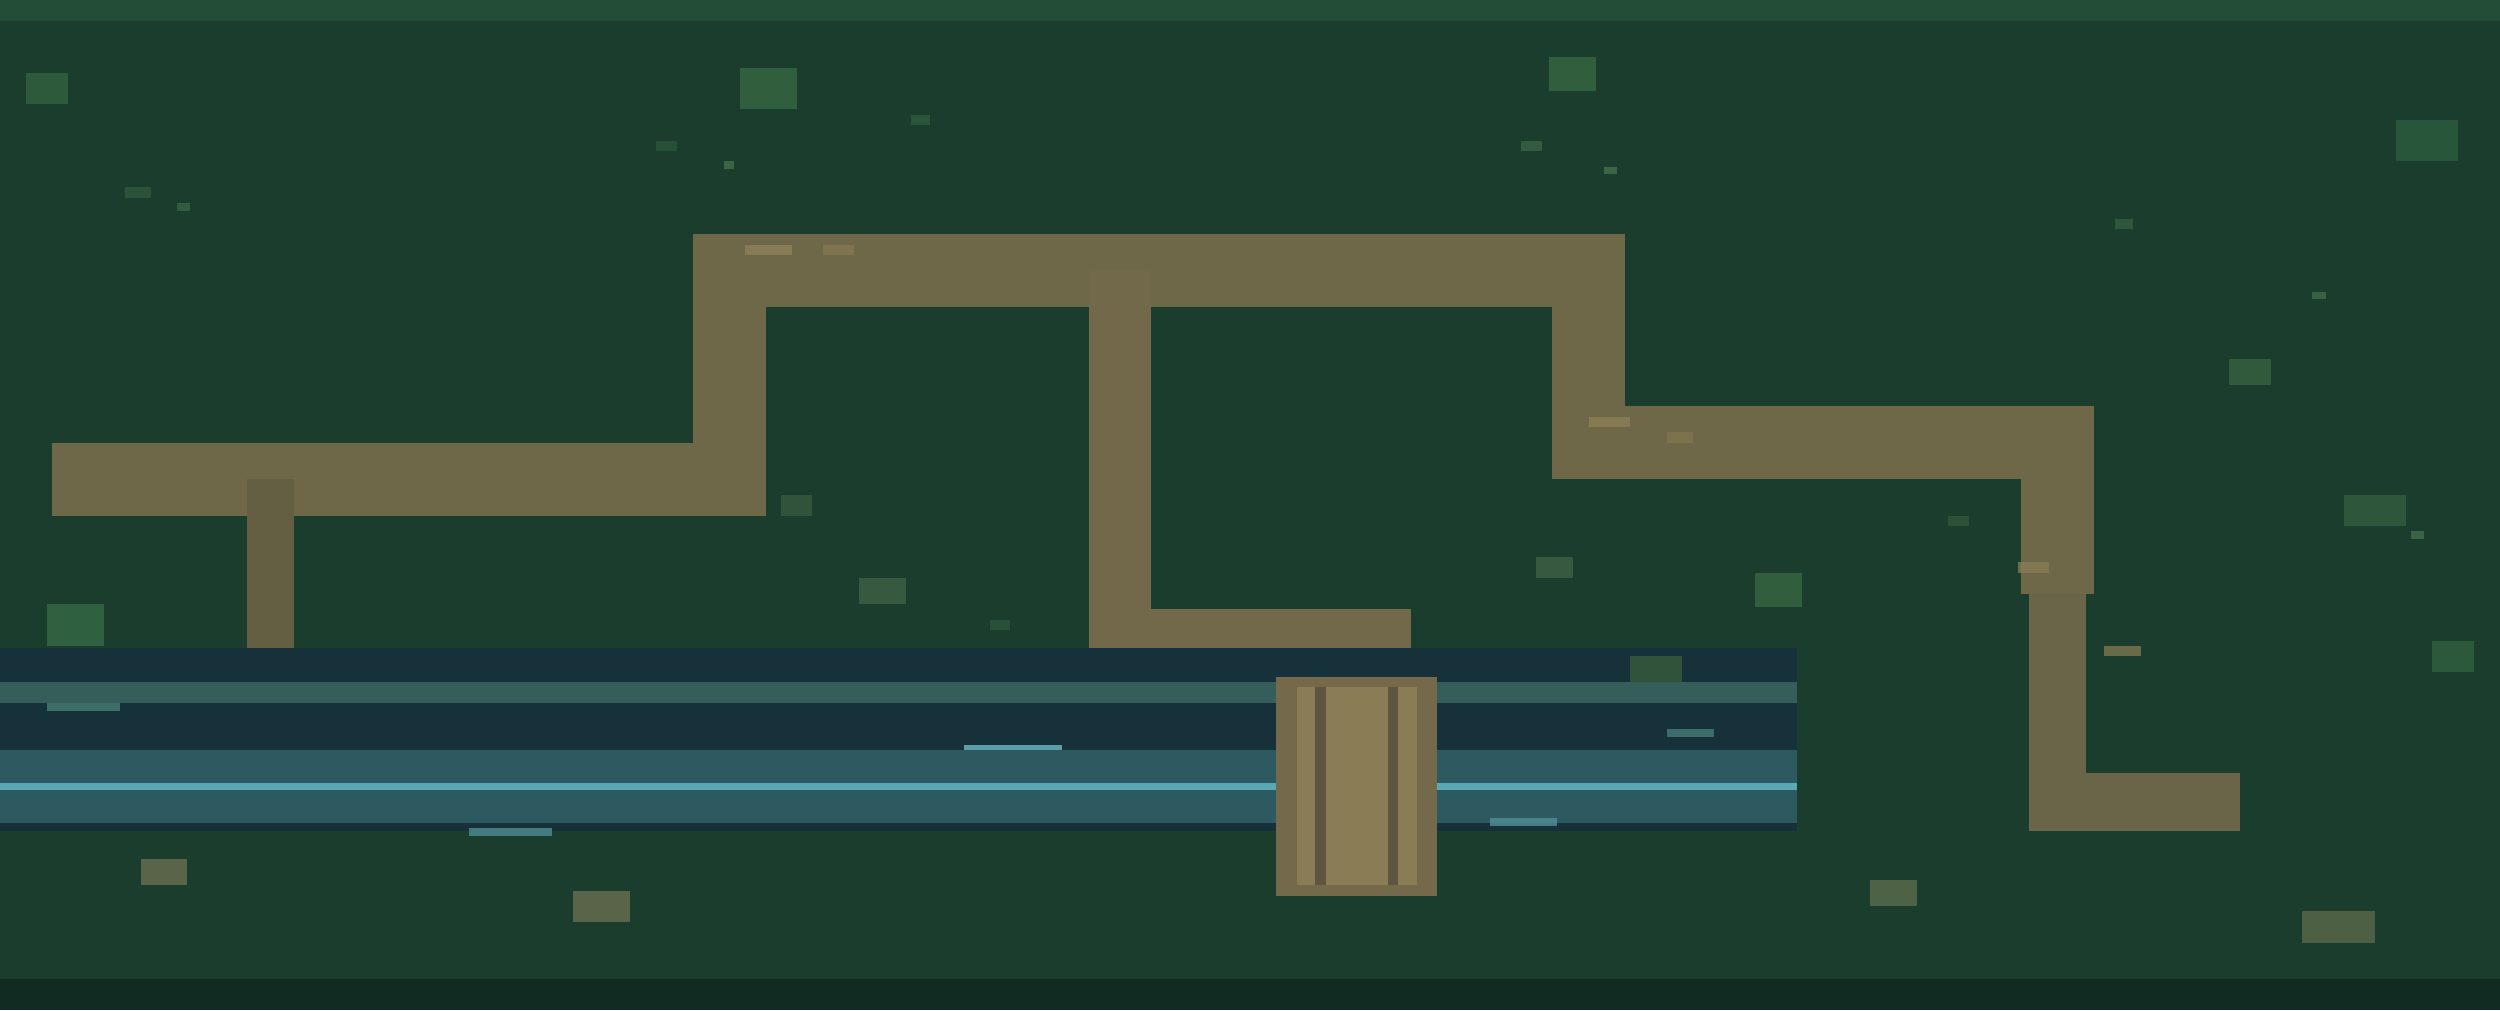
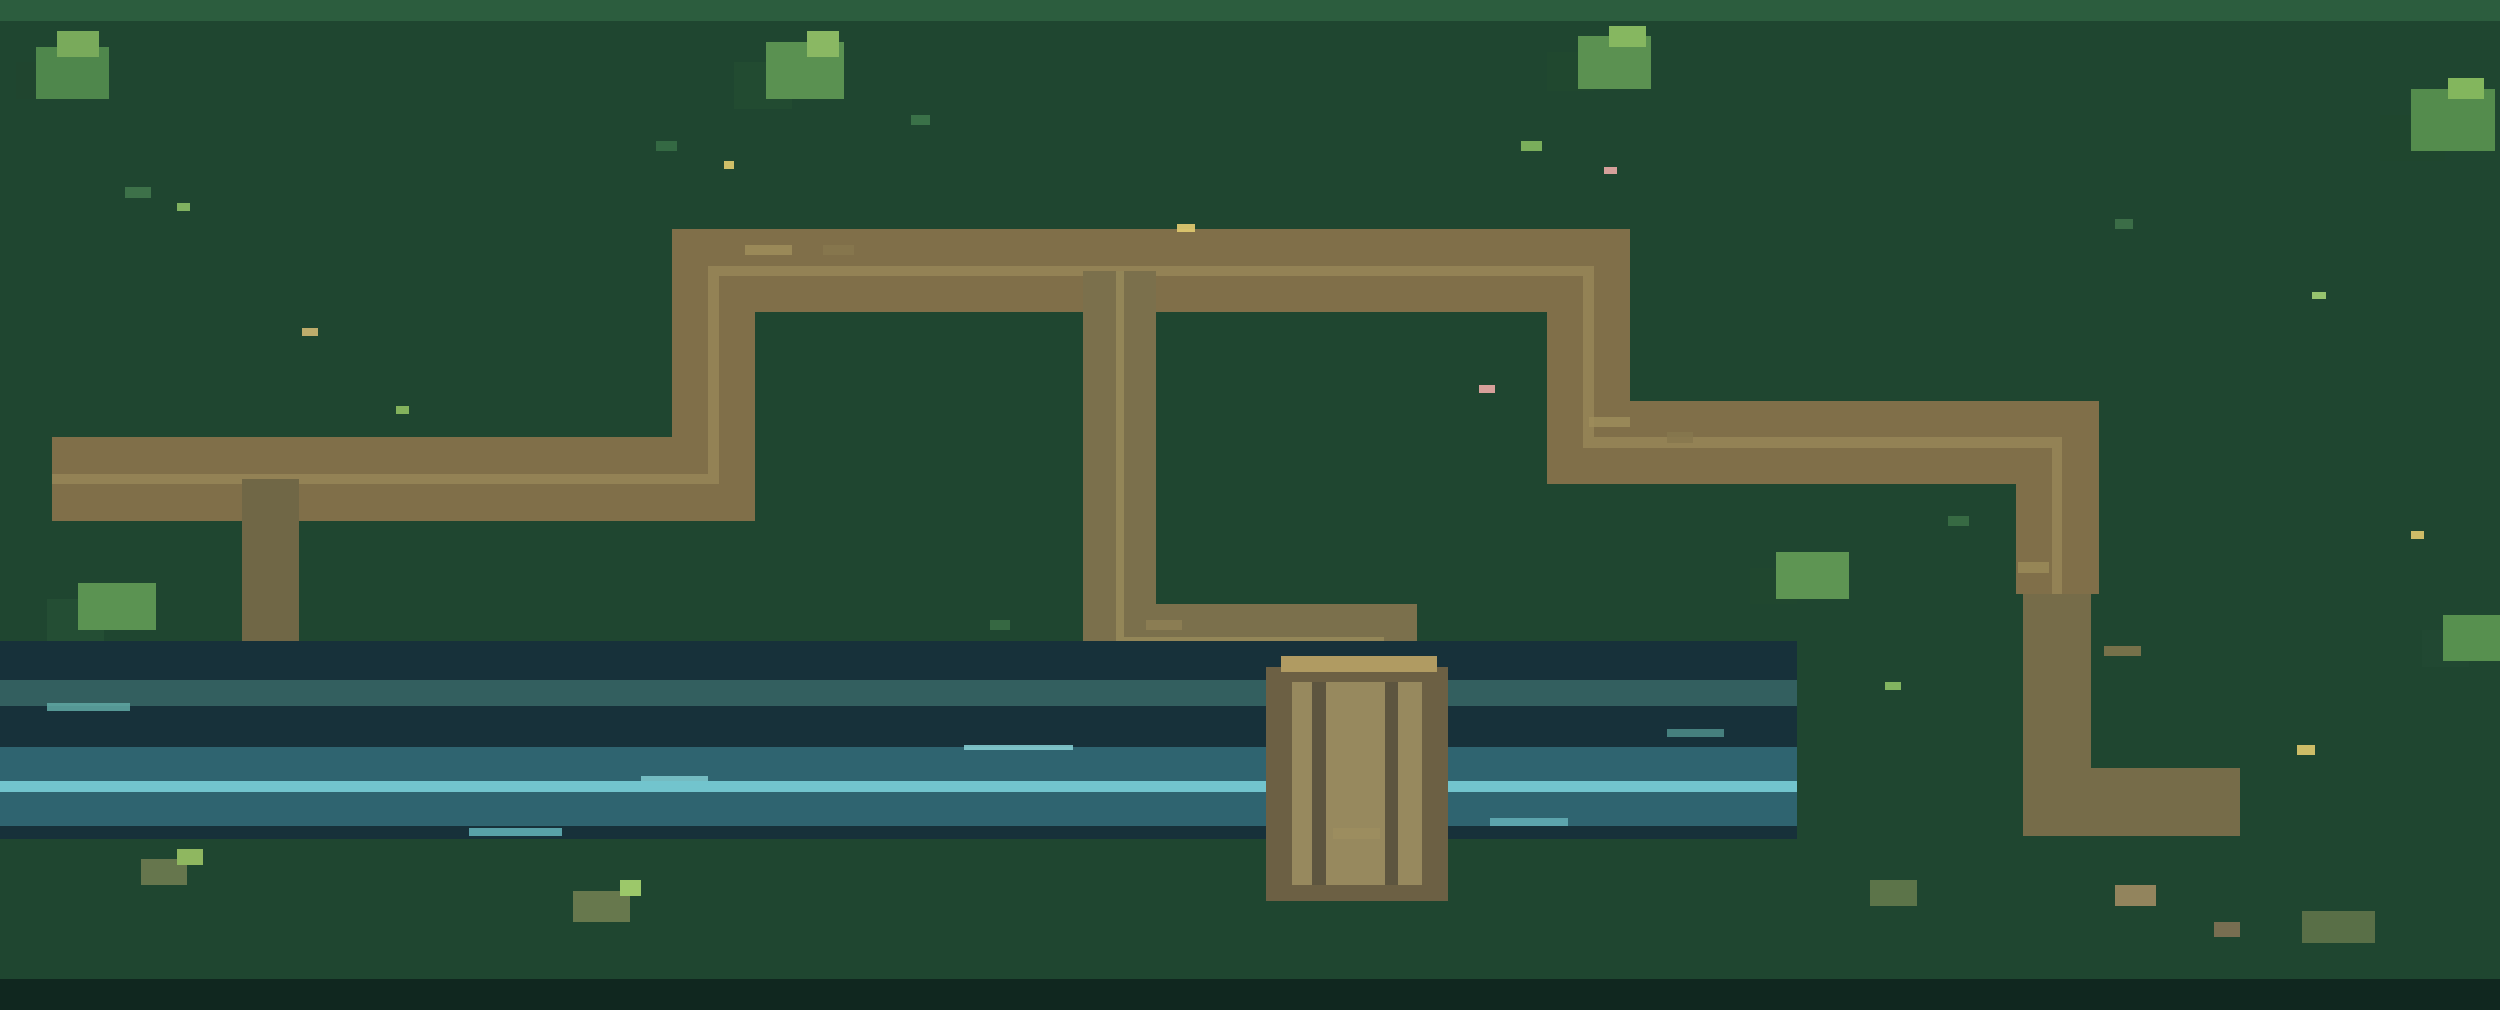
<svg xmlns="http://www.w3.org/2000/svg" width="960" height="388" viewBox="0 0 960 388" shape-rendering="crispEdges">
  <rect width="960" height="388" fill="#173629" />
-   <rect x="0" y="0" width="960" height="388" fill="#1b3d2d" />
-   <rect x="0" y="0" width="960" height="8" fill="#244d38" />
-   <rect x="0" y="376" width="960" height="12" fill="#112b22" />
-   <path d="M20 184 H280 V104 H430 H610 V170 H790 V228" fill="none" stroke="#6f6848" stroke-width="28" />
-   <path d="M430 104 V246 H530 V318" fill="none" stroke="#71694a" stroke-width="24" />
-   <path d="M790 228 V308 H860" fill="none" stroke="#6a6548" stroke-width="22" />
-   <path d="M104 184 V260" fill="none" stroke="#645f43" stroke-width="18" />
-   <path d="M0 284 H690" fill="none" stroke="#17313a" stroke-width="70" />
-   <path d="M0 266 H690" fill="none" stroke="#355e5b" stroke-width="8" />
-   <path d="M0 302 H690" fill="none" stroke="#2d5960" stroke-width="28" />
-   <path d="M0 302 H690" fill="none" stroke="#5aa8b3" stroke-width="3" />
-   <rect x="490" y="260" width="62" height="84" fill="#75694b" />
-   <rect x="498" y="264" width="46" height="76" fill="#8a7d56" />
-   <rect x="505" y="264" width="4" height="76" fill="#5d553f" />
-   <rect x="533" y="264" width="4" height="76" fill="#5d553f" />
-   <rect x="10" y="28" width="16" height="12" fill="#2d5a3b" />
-   <rect x="284" y="26" width="22" height="16" fill="#315f3d" />
-   <rect x="595" y="22" width="18" height="13" fill="#315e3d" />
-   <rect x="920" y="46" width="24" height="16" fill="#28563a" />
-   <rect x="18" y="232" width="22" height="16" fill="#2f6141" />
-   <rect x="674" y="220" width="18" height="13" fill="#315e3d" />
-   <rect x="934" y="246" width="16" height="12" fill="#2c593b" />
-   <rect x="300" y="190" width="12" height="8" fill="#31523b" />
-   <rect x="330" y="222" width="18" height="10" fill="#36593f" />
-   <rect x="590" y="214" width="14" height="8" fill="#36593f" />
-   <rect x="626" y="252" width="20" height="10" fill="#31523b" />
-   <rect x="856" y="138" width="16" height="10" fill="#315a3d" />
-   <rect x="900" y="190" width="24" height="12" fill="#2d563b" />
-   <rect x="54" y="330" width="18" height="10" fill="#596448" />
-   <rect x="220" y="342" width="22" height="12" fill="#596448" />
-   <rect x="718" y="338" width="18" height="10" fill="#4e6245" />
-   <rect x="884" y="350" width="28" height="12" fill="#4d6044" />
-   <g opacity="0.72">
-     <rect x="48" y="72" width="10" height="4" fill="#315b3f" />
-     <rect x="68" y="78" width="5" height="3" fill="#3a6646" />
-     <rect x="252" y="54" width="8" height="4" fill="#2b573c" />
-     <rect x="278" y="62" width="4" height="3" fill="#46734d" />
-     <rect x="350" y="44" width="7" height="4" fill="#315d40" />
-     <rect x="584" y="54" width="8" height="4" fill="#3a6645" />
-     <rect x="616" y="64" width="5" height="3" fill="#48754f" />
-     <rect x="812" y="84" width="7" height="4" fill="#335f41" />
-     <rect x="888" y="112" width="5" height="3" fill="#426f4b" />
-     <rect x="748" y="198" width="8" height="4" fill="#315a3d" />
-     <rect x="926" y="204" width="5" height="3" fill="#44714c" />
-     <rect x="380" y="238" width="8" height="4" fill="#2e573c" />
+   <rect x="0" y="0" width="960" height="388" fill="#1f4630" />
+   <rect x="0" y="0" width="960" height="8" fill="#2c5d3e" />
+   <rect x="0" y="376" width="960" height="12" fill="#10271f" />
+   <path d="M20 184 H274 V104 H438 H610 V170 H790 V228" fill="none" stroke="#806f49" stroke-width="32" />
+   <path d="M20 184 H274 V104 H438 H610 V170 H790 V228" fill="none" stroke="#a3915f" stroke-width="4" opacity="0.55" />
+   <path d="M430 104 V246 H530 V318" fill="none" stroke="#7b704c" stroke-width="28" />
+   <path d="M430 104 V246 H530 V318" fill="none" stroke="#a79763" stroke-width="3" opacity="0.55" />
+   <path d="M790 228 V308 H860" fill="none" stroke="#766c49" stroke-width="26" />
+   <path d="M104 184 V260" fill="none" stroke="#706746" stroke-width="22" />
+   <path d="M0 284 H690" fill="none" stroke="#17313a" stroke-width="76" />
+   <path d="M0 266 H690" fill="none" stroke="#335f5f" stroke-width="10" />
+   <path d="M0 302 H690" fill="none" stroke="#2f6470" stroke-width="30" />
+   <path d="M0 302 H690" fill="none" stroke="#72c4cd" stroke-width="4" />
+   <rect x="486" y="256" width="70" height="90" fill="#6c6044" />
+   <rect x="496" y="262" width="50" height="78" fill="#97895e" />
+   <rect x="504" y="262" width="5" height="78" fill="#5d553f" />
+   <rect x="532" y="262" width="5" height="78" fill="#5d553f" />
+   <rect x="492" y="252" width="60" height="6" fill="#b09b62" />
+   <g>
+     <rect x="6" y="24" width="18" height="14" fill="#20452f" />
+     <rect x="14" y="18" width="28" height="20" fill="#4f874c" />
+     <rect x="22" y="12" width="16" height="10" fill="#79aa5b" />
+     <rect x="282" y="24" width="22" height="18" fill="#224b31" />
+     <rect x="294" y="16" width="30" height="22" fill="#5a9151" />
+     <rect x="310" y="12" width="12" height="10" fill="#8ab863" />
+     <rect x="594" y="20" width="18" height="15" fill="#20482f" />
+     <rect x="606" y="14" width="28" height="20" fill="#5b9151" />
+     <rect x="618" y="10" width="14" height="8" fill="#86b760" />
+     <rect x="914" y="44" width="25" height="18" fill="#1f462e" />
+     <rect x="926" y="34" width="32" height="24" fill="#548c4d" />
+     <rect x="940" y="30" width="14" height="8" fill="#83b65d" />
+     <rect x="18" y="230" width="22" height="16" fill="#244e34" />
+     <rect x="30" y="224" width="30" height="18" fill="#5b9352" />
+     <rect x="672" y="218" width="18" height="14" fill="#20472f" />
+     <rect x="682" y="212" width="28" height="18" fill="#5e9553" />
+     <rect x="930" y="242" width="18" height="14" fill="#214832" />
+     <rect x="938" y="236" width="26" height="18" fill="#57904f" />
  </g>
-   <g opacity="0.76">
-     <rect x="286" y="94" width="18" height="4" fill="#8b8158" />
-     <rect x="316" y="94" width="12" height="4" fill="#82774f" />
-     <rect x="610" y="160" width="16" height="4" fill="#8b8055" />
-     <rect x="640" y="166" width="10" height="4" fill="#80764f" />
-     <rect x="775" y="216" width="12" height="4" fill="#887e54" />
-     <rect x="808" y="248" width="14" height="4" fill="#82784f" />
+   <g opacity="0.94">
+     <rect x="48" y="72" width="10" height="4" fill="#3f744a" />
+     <rect x="68" y="78" width="5" height="3" fill="#86b963" />
+     <rect x="252" y="54" width="8" height="4" fill="#356b44" />
+     <rect x="278" y="62" width="4" height="3" fill="#d9c76b" />
+     <rect x="350" y="44" width="7" height="4" fill="#3c7449" />
+     <rect x="584" y="54" width="8" height="4" fill="#7fb55e" />
+     <rect x="616" y="64" width="5" height="3" fill="#e0a6a0" />
+     <rect x="812" y="84" width="7" height="4" fill="#3d7048" />
+     <rect x="888" y="112" width="5" height="3" fill="#9dcc72" />
+     <rect x="748" y="198" width="8" height="4" fill="#386c44" />
+     <rect x="926" y="204" width="5" height="3" fill="#d8c46a" />
+     <rect x="380" y="238" width="8" height="4" fill="#376a43" />
+     <rect x="116" y="126" width="6" height="3" fill="#c7b36f" />
+     <rect x="152" y="156" width="5" height="3" fill="#89b95f" />
+     <rect x="452" y="86" width="7" height="3" fill="#ddc76f" />
+     <rect x="568" y="148" width="6" height="3" fill="#e2a6a0" />
+     <rect x="724" y="262" width="6" height="3" fill="#88bb63" />
+     <rect x="882" y="286" width="7" height="4" fill="#d8c46a" />
  </g>
  <g opacity="0.82">
-     <rect x="18" y="270" width="28" height="3" fill="#477b75" />
-     <rect x="180" y="318" width="32" height="3" fill="#4d8990" />
-     <rect x="370" y="286" width="38" height="2" fill="#6ab6bd" />
-     <rect x="572" y="314" width="26" height="3" fill="#4f8e95" />
-     <rect x="640" y="280" width="18" height="3" fill="#447a79" />
+     <rect x="286" y="94" width="18" height="4" fill="#a08f5c" />
+     <rect x="316" y="94" width="12" height="4" fill="#87784e" />
+     <rect x="610" y="160" width="16" height="4" fill="#9e8e5c" />
+     <rect x="640" y="166" width="10" height="4" fill="#86784e" />
+     <rect x="775" y="216" width="12" height="4" fill="#9b8b59" />
+     <rect x="808" y="248" width="14" height="4" fill="#897a4f" />
+     <rect x="440" y="238" width="14" height="4" fill="#8f8054" />
+     <rect x="512" y="318" width="18" height="4" fill="#9d8e5f" />
+   </g>
+   <g opacity="0.86">
+     <rect x="18" y="270" width="32" height="3" fill="#5fa8a4" />
+     <rect x="180" y="318" width="36" height="3" fill="#63b2b9" />
+     <rect x="370" y="286" width="42" height="2" fill="#89d2d7" />
+     <rect x="572" y="314" width="30" height="3" fill="#64aeb6" />
+     <rect x="640" y="280" width="22" height="3" fill="#4e8c89" />
+     <rect x="246" y="298" width="26" height="2" fill="#7fc9ce" />
+   </g>
+   <g>
+     <rect x="54" y="330" width="18" height="10" fill="#66764d" />
+     <rect x="68" y="326" width="10" height="6" fill="#8fb760" />
+     <rect x="220" y="342" width="22" height="12" fill="#67784d" />
+     <rect x="238" y="338" width="8" height="6" fill="#9cc86a" />
+     <rect x="718" y="338" width="18" height="10" fill="#5c7449" />
+     <rect x="884" y="350" width="28" height="12" fill="#596f47" />
+     <rect x="812" y="340" width="16" height="8" fill="#92845d" />
+     <rect x="850" y="354" width="10" height="6" fill="#786e51" />
  </g>
</svg>
